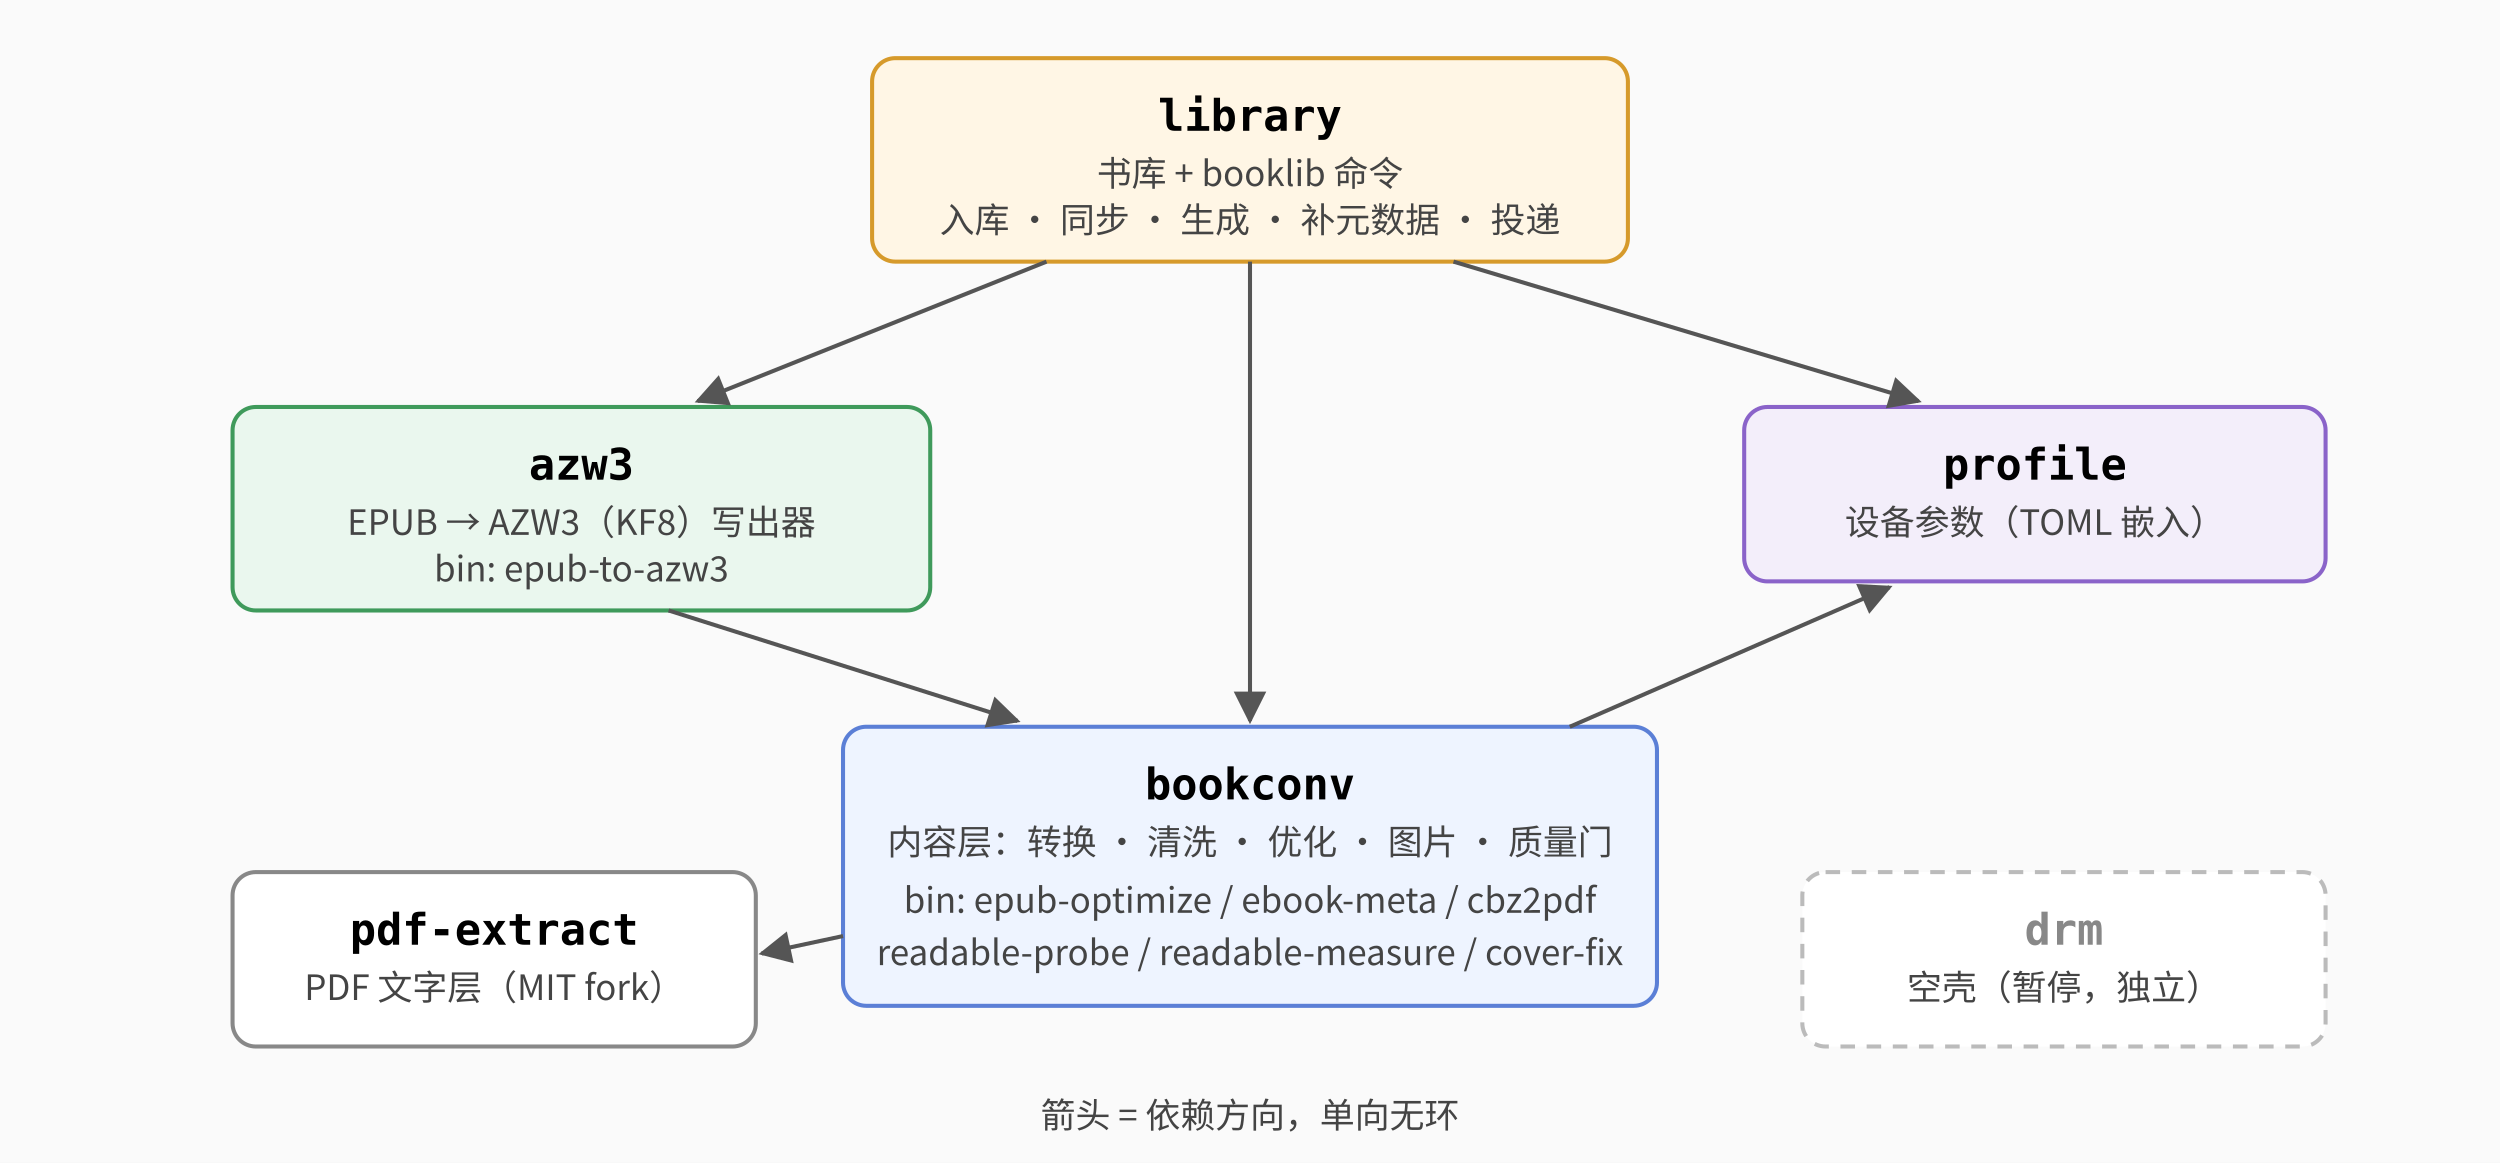
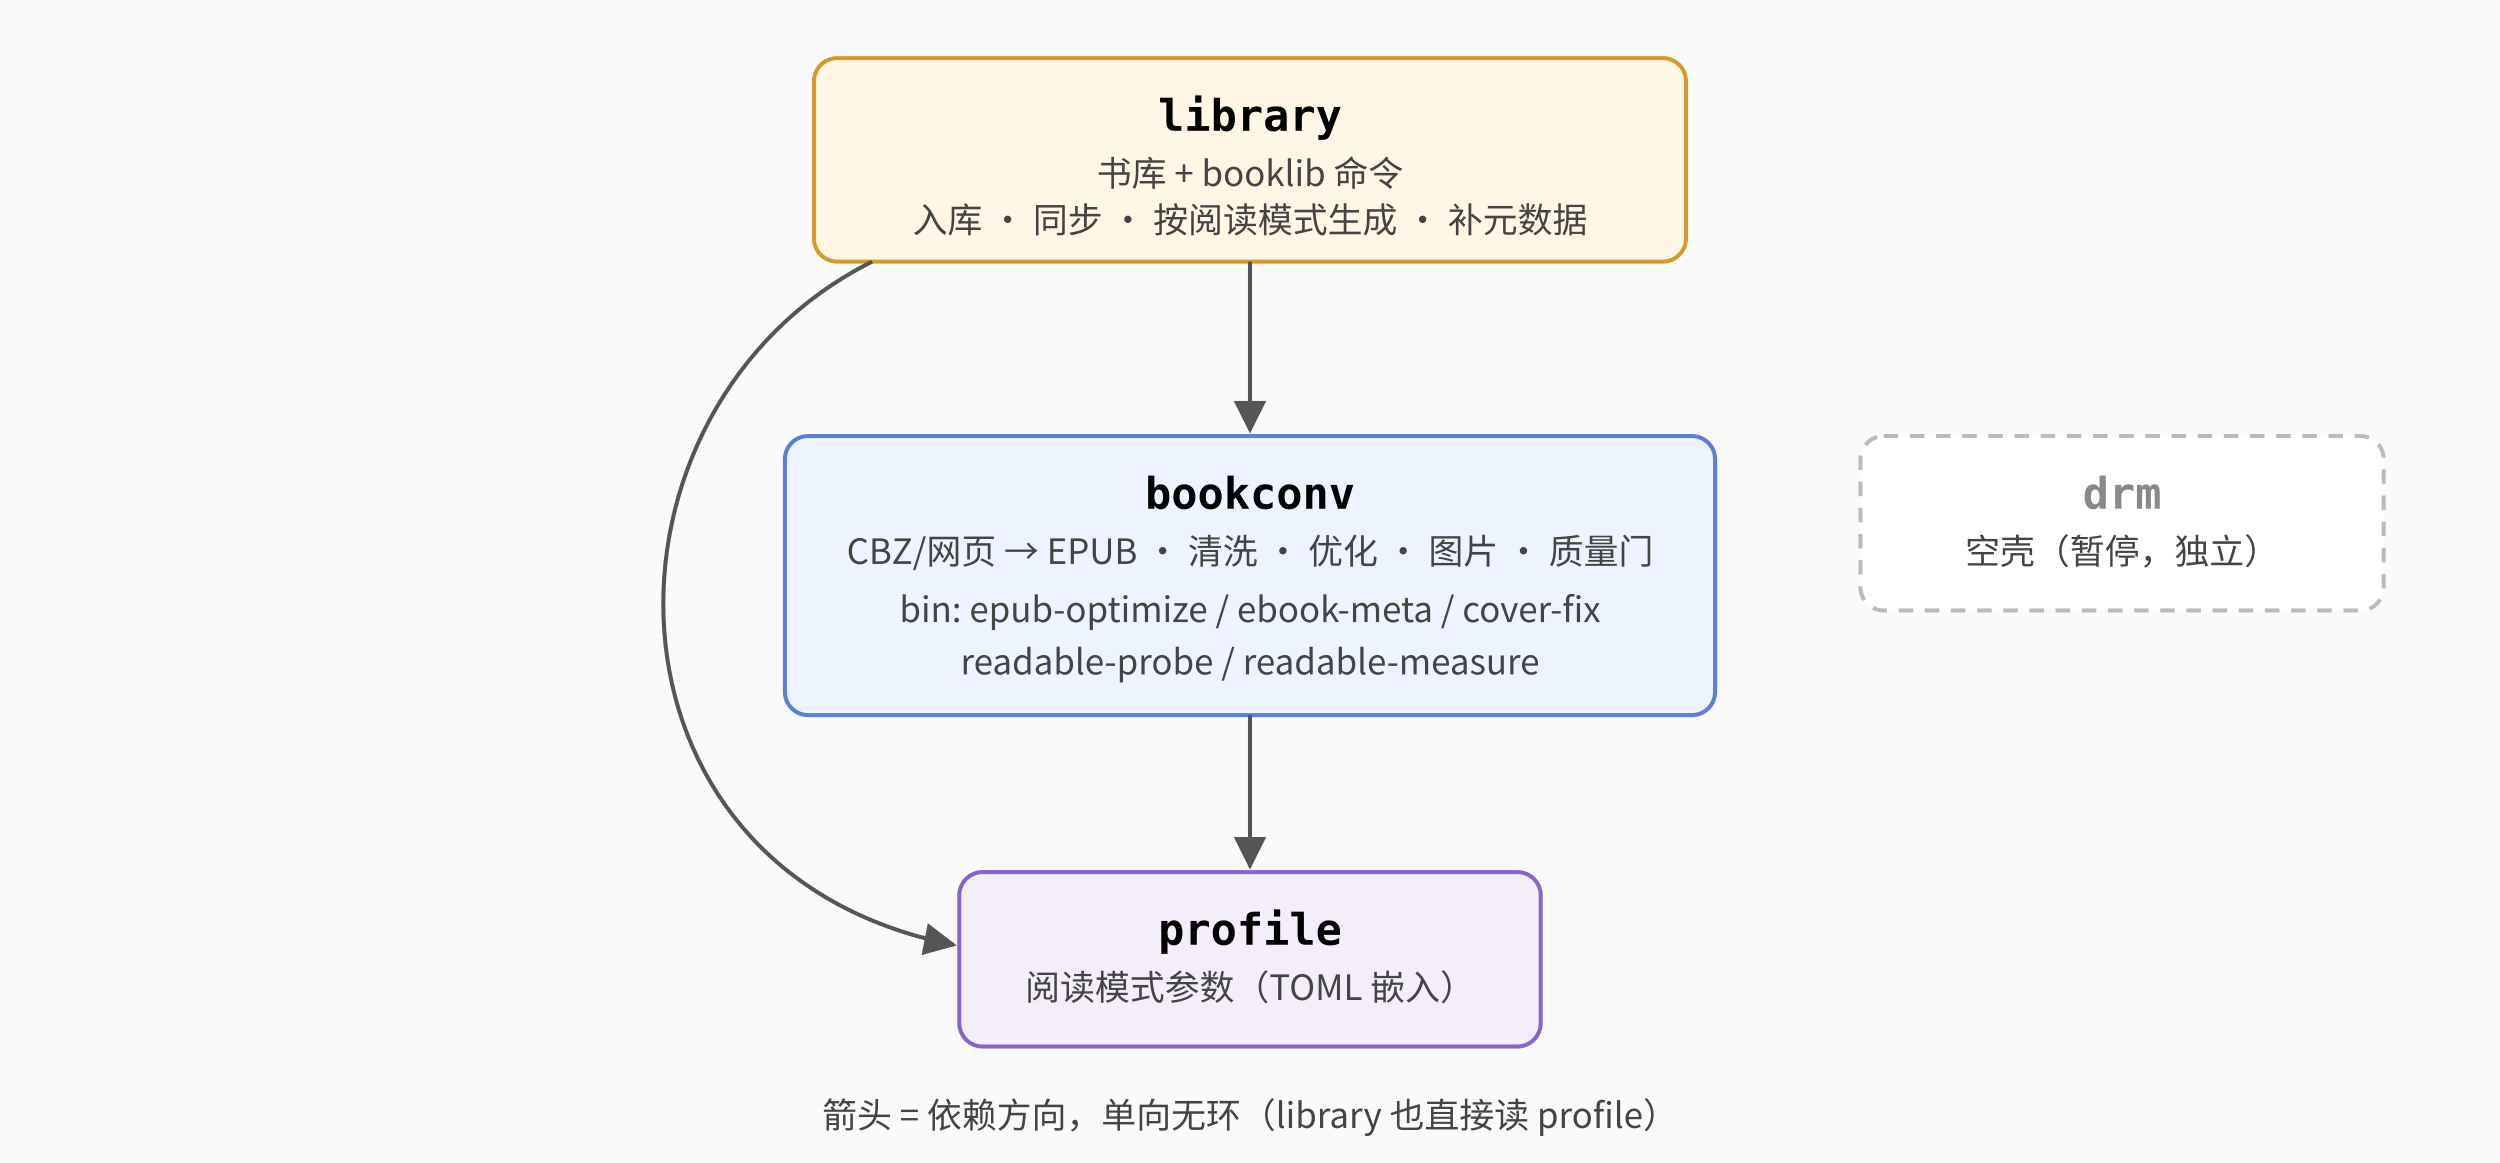
<svg xmlns="http://www.w3.org/2000/svg" viewBox="0 0 860 400" font-family="'Noto Sans CJK SC','PingFang SC','Microsoft YaHei',sans-serif" font-size="14">
  <defs>
    <marker id="a" viewBox="0 0 10 10" refX="9" refY="5" markerWidth="8" markerHeight="8" orient="auto">
      <path d="M0 0L10 5L0 10z" fill="#555" />
    </marker>
    <style>
      .c{stroke-width:1.4;rx:8}
      .n{font-weight:bold;font-size:15px;font-family:monospace}
      .s{font-size:12px;fill:#444}
      .l{stroke:#555;stroke-width:1.4;fill:none}
    </style>
  </defs>
  <rect width="860" height="400" fill="#fafafa" />
-   <rect class="c" x="300" y="20" width="260" height="70" fill="#fff6e5" stroke="#d69a2b" />
+   <rect class="c" x="280" y="20" width="300" height="70" fill="#fff6e5" stroke="#d69a2b" />
  <text x="430" y="45" text-anchor="middle" class="n">library</text>
  <text x="430" y="64" text-anchor="middle" class="s">书库 + booklib 命令</text>
-   <text x="430" y="80" text-anchor="middle" class="s">入库 · 同步 · 生成 · 补元数据 · 投递</text>
-   <rect class="c" x="80" y="140" width="240" height="70" fill="#eaf7ee" stroke="#3f9a5b" />
-   <text x="200" y="165" text-anchor="middle" class="n">azw3</text>
-   <text x="200" y="184" text-anchor="middle" class="s">EPUB → AZW3（KF8）写出器</text>
-   <text x="200" y="200" text-anchor="middle" class="s">bin: epub-to-azw3</text>
-   <rect class="c" x="290" y="250" width="280" height="96" fill="#eef4ff" stroke="#5b7fd6" />
-   <text x="430" y="275" text-anchor="middle" class="n">bookconv</text>
-   <text x="430" y="294" text-anchor="middle" class="s">内容层：转换 · 清洗 · 优化 · 图片 · 质量门</text>
-   <text x="430" y="314" text-anchor="middle" class="s">bin: epub-optimize / ebook-meta / cbz2pdf</text>
-   <text x="430" y="332" text-anchor="middle" class="s">readable-probe / readable-measure / cover-fix</text>
-   <rect class="c" x="600" y="140" width="200" height="60" fill="#f3eefa" stroke="#8a63c9" />
-   <text x="700" y="165" text-anchor="middle" class="n">profile</text>
-   <text x="700" y="184" text-anchor="middle" class="s">设备参数（TOML 嵌入）</text>
-   <rect class="c" x="80" y="300" width="180" height="60" fill="#fff" stroke="#888" />
-   <text x="170" y="325" text-anchor="middle" class="n">pdf-extract</text>
-   <text x="170" y="344" text-anchor="middle" class="s">PDF 文字层（MIT fork）</text>
-   <rect class="c" x="620" y="300" width="180" height="60" fill="#fff" stroke="#bbb" stroke-dasharray="5 4" />
-   <text x="710" y="325" text-anchor="middle" class="n" fill="#888">drm</text>
-   <text x="710" y="344" text-anchor="middle" class="s">空壳（暂停，独立）</text>
-   <path class="l" d="M360 90 L240 138" marker-end="url(#a)" />
-   <path class="l" d="M430 90 L430 248" marker-end="url(#a)" />
-   <path class="l" d="M500 90 L660 138" marker-end="url(#a)" />
-   <path class="l" d="M230 210 L350 248" marker-end="url(#a)" />
-   <path class="l" d="M540 250 L650 202" marker-end="url(#a)" />
-   <path class="l" d="M290 322 L262 328" marker-end="url(#a)" />
-   <text x="430" y="388" text-anchor="middle" class="s">箭头 = 依赖方向，单向无环</text>
+   <text x="430" y="80" text-anchor="middle" class="s">入库 · 同步 · 按阅读模式生成 · 补元数据</text>
+   <rect class="c" x="270" y="150" width="320" height="96" fill="#eef4ff" stroke="#5b7fd6" />
+   <text x="430" y="175" text-anchor="middle" class="n">bookconv</text>
+   <text x="430" y="194" text-anchor="middle" class="s">CBZ/网页 → EPUB · 清洗 · 优化 · 图片 · 质量门</text>
+   <text x="430" y="214" text-anchor="middle" class="s">bin: epub-optimize / ebook-meta / cover-fix</text>
+   <text x="430" y="232" text-anchor="middle" class="s">readable-probe / readable-measure</text>
+   <rect class="c" x="330" y="300" width="200" height="60" fill="#f3eefa" stroke="#8a63c9" />
+   <text x="430" y="325" text-anchor="middle" class="n">profile</text>
+   <text x="430" y="344" text-anchor="middle" class="s">阅读模式参数（TOML 嵌入）</text>
+   <rect class="c" x="640" y="150" width="180" height="60" fill="#fff" stroke="#bbb" stroke-dasharray="5 4" />
+   <text x="730" y="175" text-anchor="middle" class="n" fill="#888">drm</text>
+   <text x="730" y="194" text-anchor="middle" class="s">空壳（暂停，独立）</text>
+   <path class="l" d="M430 90 L430 148" marker-end="url(#a)" />
+   <path class="l" d="M430 246 L430 298" marker-end="url(#a)" />
+   <path class="l" d="M300 90 C200 140 200 300 328 325" marker-end="url(#a)" />
+   <text x="430" y="388" text-anchor="middle" class="s">箭头 = 依赖方向，单向无环（library 也直接读 profile）</text>
</svg>
